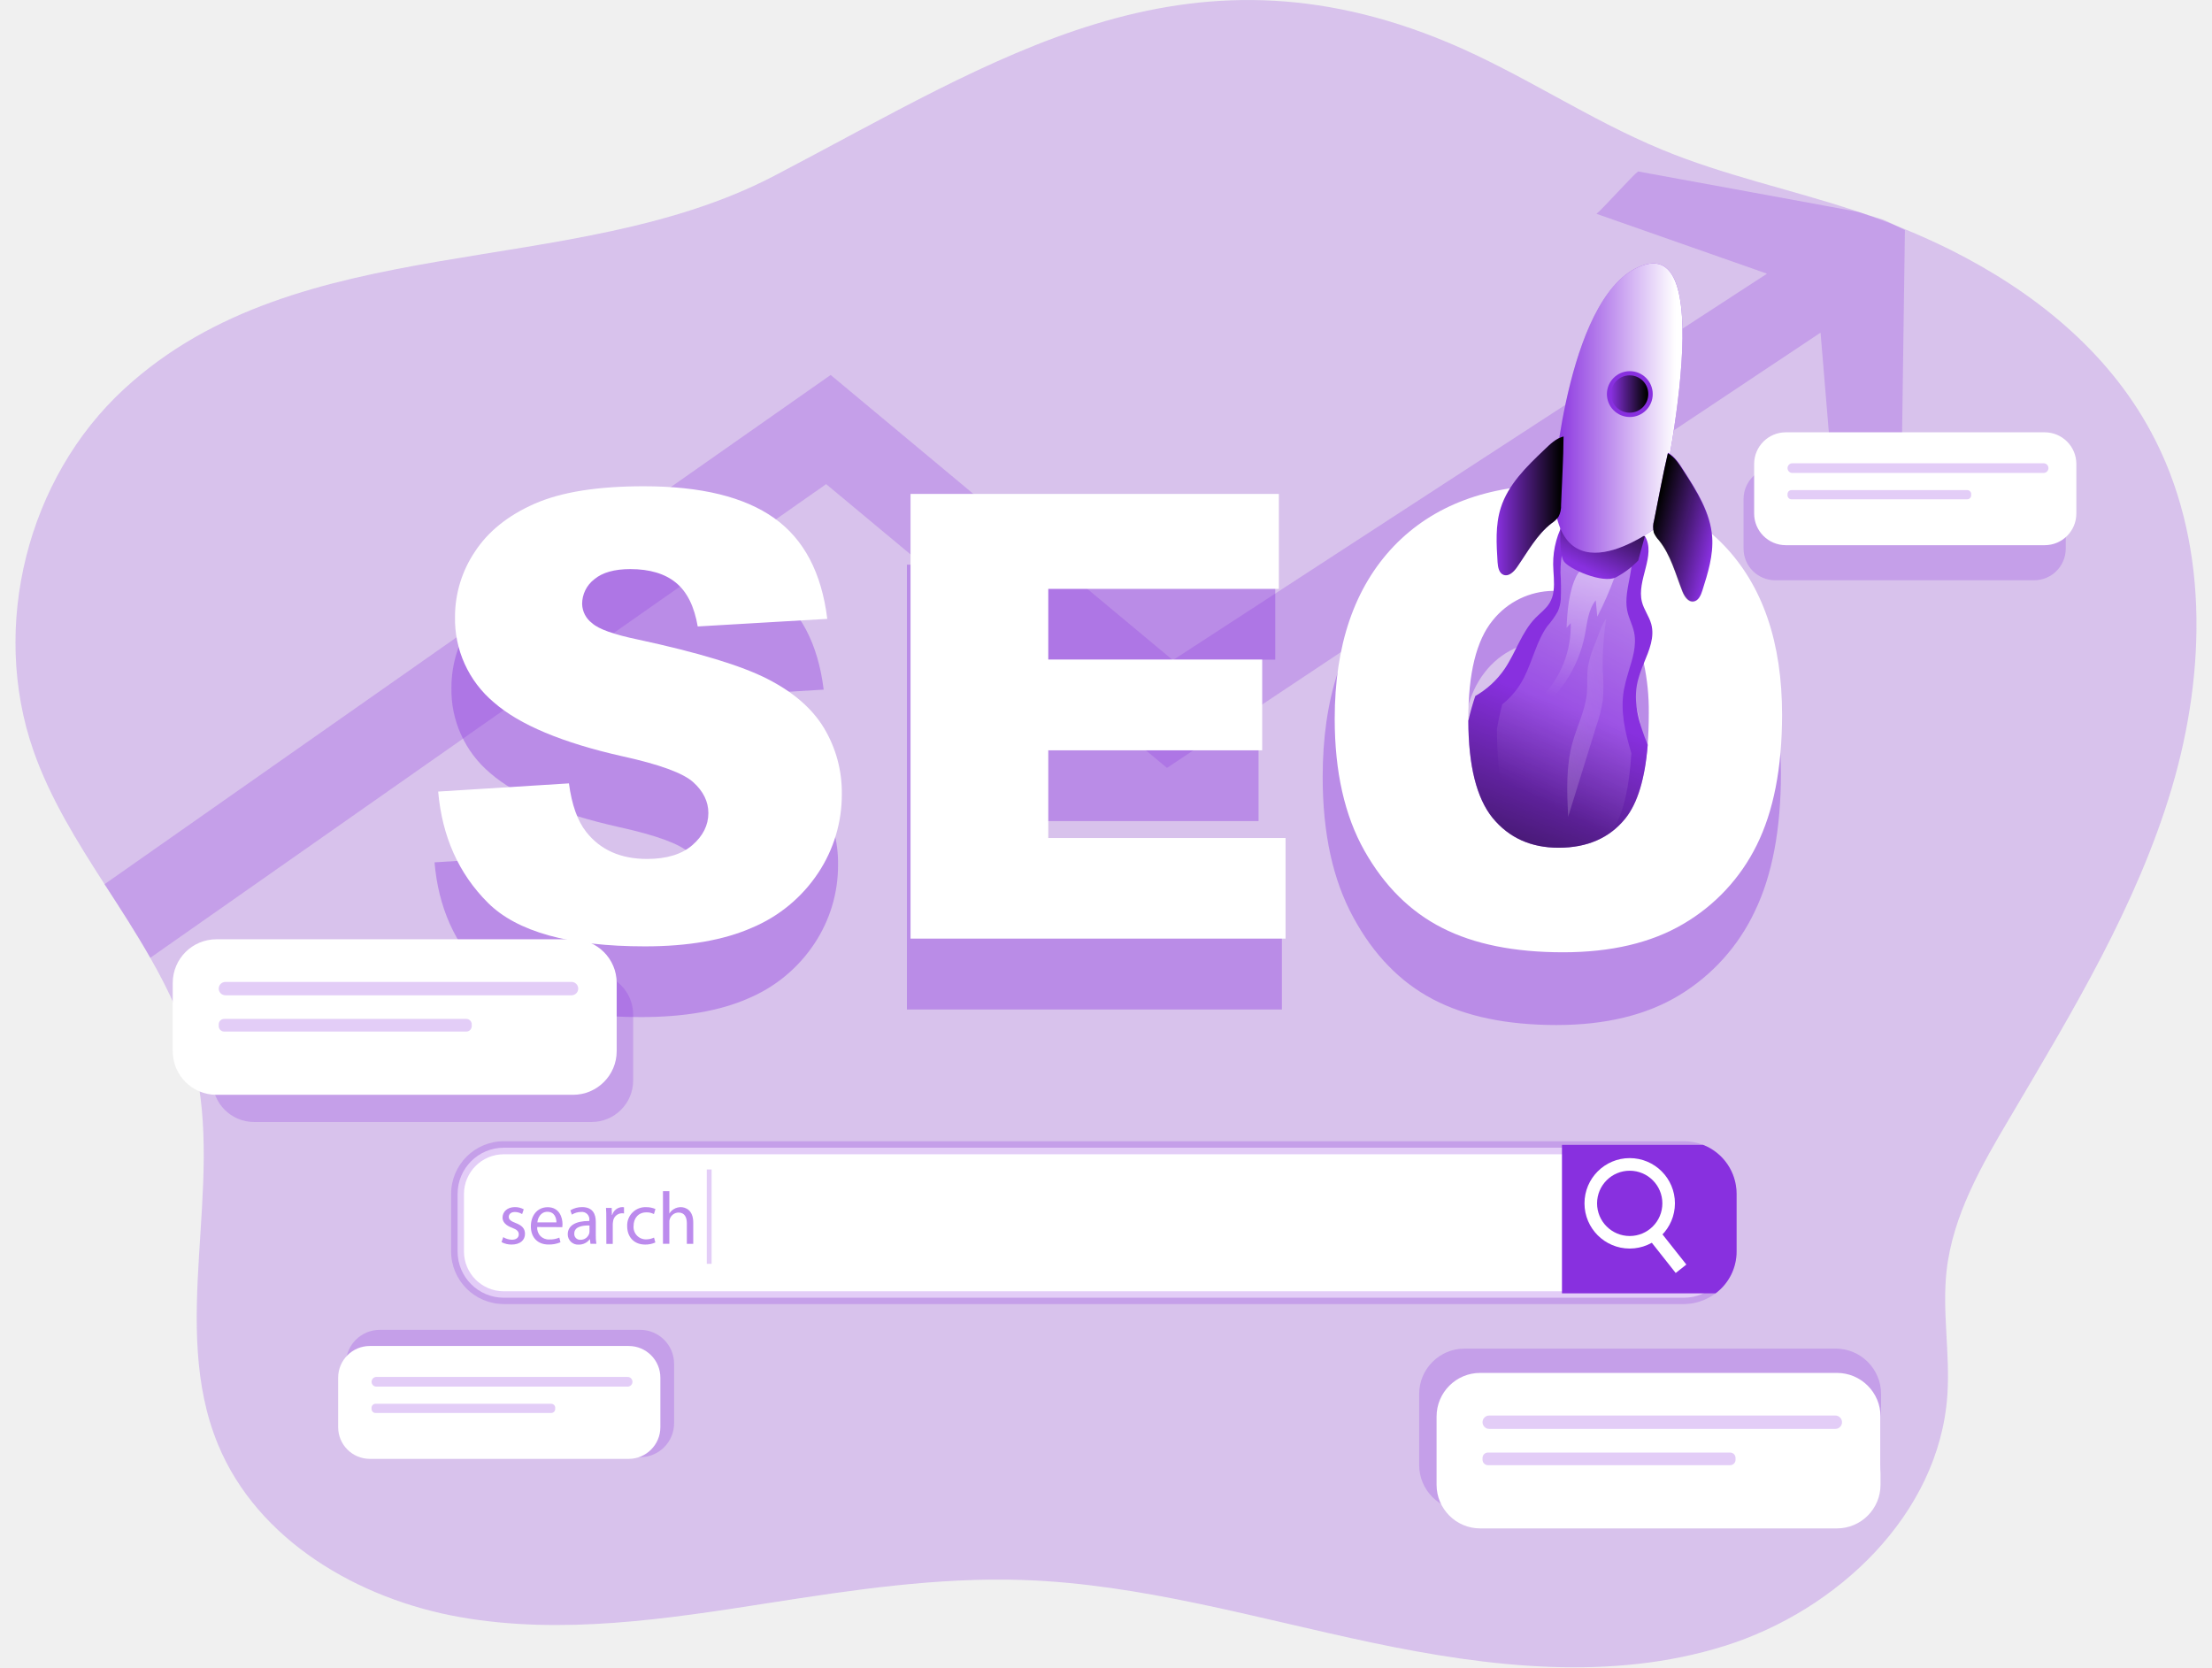
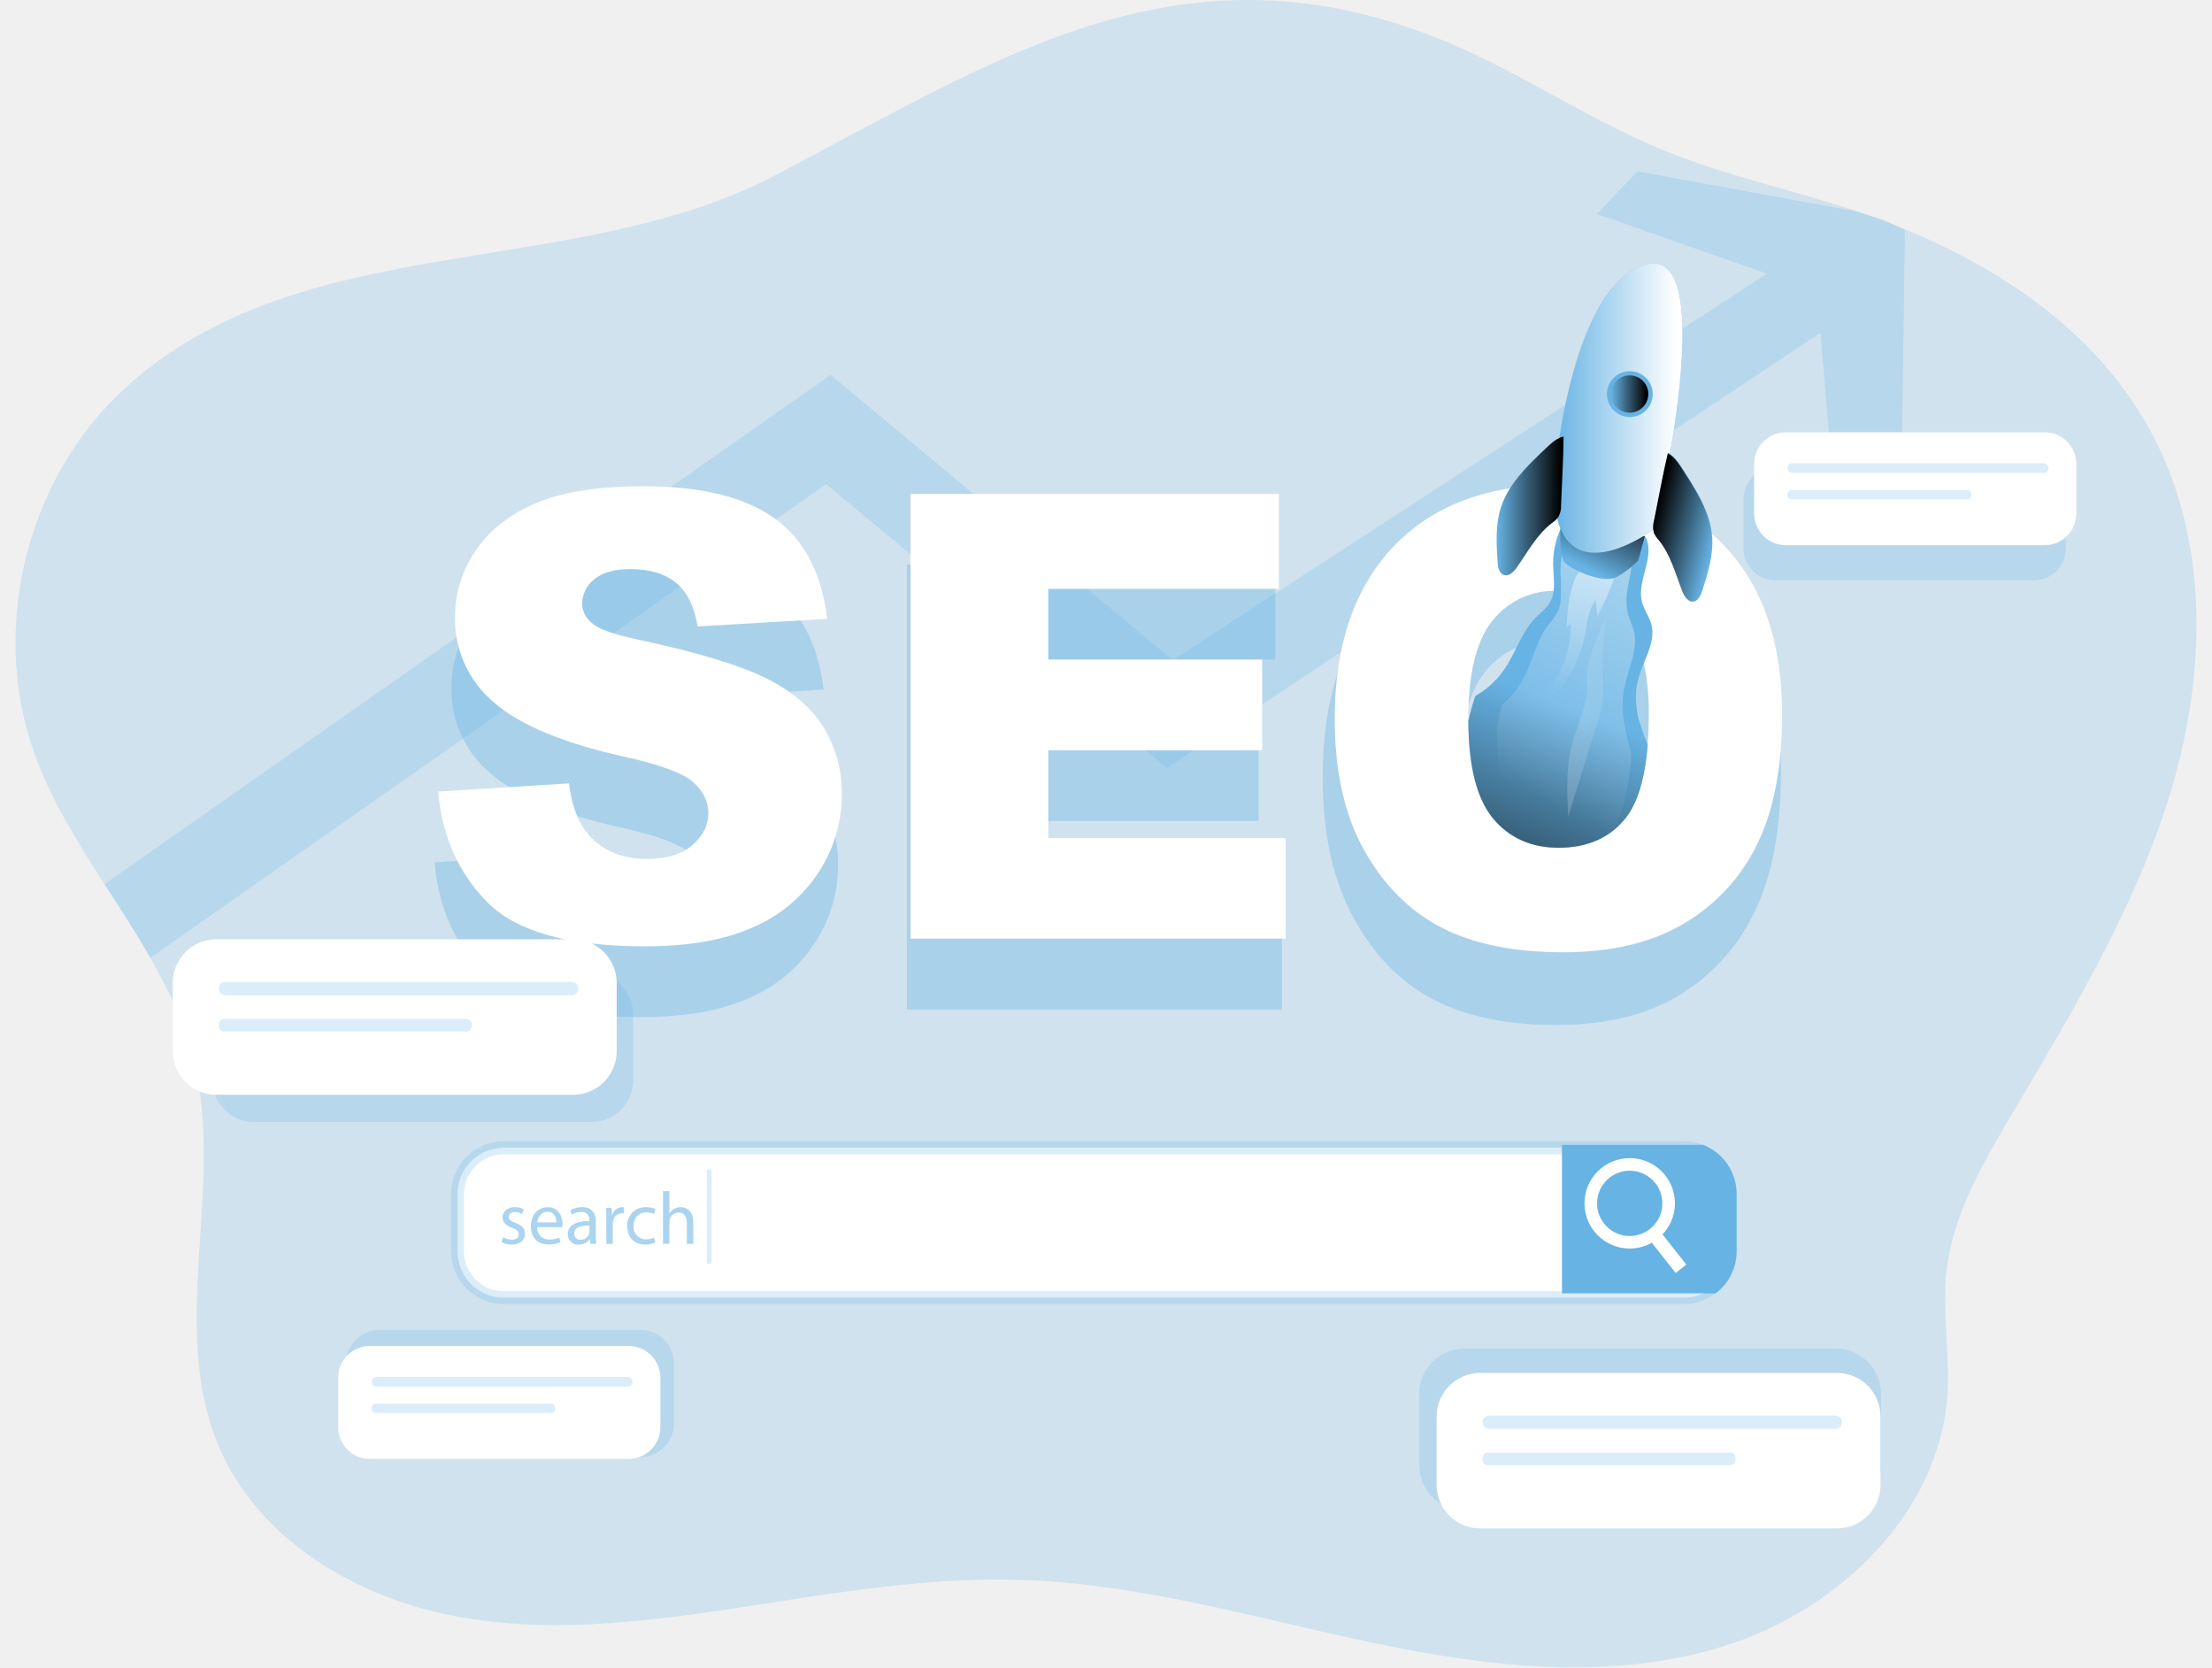
<svg xmlns="http://www.w3.org/2000/svg" xmlns:xlink="http://www.w3.org/1999/xlink" id="Layer_1" data-name="Layer 1" viewBox="0 0 681.51 520.94" width="406" height="306" class="illustration styles_illustrationTablet__1DWOa">
  <defs>
    <linearGradient id="linear-gradient" x1="488" y1="269.1" x2="451.71" y2="362.84" gradientUnits="userSpaceOnUse">
      <stop offset="0" stop-color="#010101" stop-opacity="0" />
      <stop offset="0.95" stop-color="#010101" />
    </linearGradient>
    <linearGradient id="linear-gradient-2" x1="475.54" y1="295.98" x2="566.26" y2="121.93" gradientUnits="userSpaceOnUse">
      <stop offset="0" stop-color="#fff" stop-opacity="0" />
      <stop offset="0.95" stop-color="#fff" />
    </linearGradient>
    <linearGradient id="linear-gradient-3" x1="485.73" y1="265.76" x2="502.36" y2="169.38" xlink:href="#linear-gradient-2" />
    <linearGradient id="linear-gradient-4" x1="492.98" y1="225.57" x2="505.45" y2="200.34" xlink:href="#linear-gradient" />
    <linearGradient id="linear-gradient-5" x1="482.56" y1="175.24" x2="522.88" y2="175.24" xlink:href="#linear-gradient-2" />
    <linearGradient id="linear-gradient-6" x1="464.79" y1="205.77" x2="485.73" y2="205.77" xlink:href="#linear-gradient" />
    <linearGradient id="linear-gradient-7" x1="447.78" y1="205.13" x2="468.73" y2="205.13" gradientTransform="matrix(-0.97, -0.24, -0.24, 0.97, 1017.13, 122.17)" xlink:href="#linear-gradient" />
    <linearGradient id="linear-gradient-8" x1="521.62" y1="265.18" x2="281.23" y2="322.26" xlink:href="#linear-gradient-2" />
    <linearGradient id="linear-gradient-9" x1="498.55" y1="123.11" x2="510.21" y2="123.11" xlink:href="#linear-gradient" />
  </defs>
-   <path d="M675.72,294.05c-10.91,36.64-31,69.75-50.42,102.65-8.94,15.06-18,30.77-19.93,48.17-1.41,12.92,1.17,26,.24,38.94C603,520.78,571.38,550.9,536,562s-73.7,6.64-110-1-72.2-18.36-109.25-19.61c-26.66-.89-53.16,3.1-79.5,7.21-31.94,5-64.56,10-96.37,4.39S77.64,529,65.28,499.11c-15.39-37.17,2-80.42-7.5-119.53C55,368,50,357.35,44.09,347c-4.43-7.81-9.38-15.42-14.29-23-8.58-13.33-17-26.82-22.19-41.64C-6,243.5,5.63,197.07,36,169.2c55-50.54,139.66-33.46,203-66.49C308.88,66.23,367,26.36,449.8,61.11,472.71,70.74,493.45,85,516.45,94.5c19.29,8,39.91,12.36,59.76,18.88L578,114a224.84,224.84,0,0,1,28.52,11.76c26,13,49,31.49,62.66,56.78C687.4,216.12,686.6,257.4,675.72,294.05Z" transform="translate(-1.97 -47.74)" fill="#8830df" opacity="0.24" style="isolation: isolate;" />
-   <path d="M592.36,119.64l-1.14,82.21L571.1,212.9,566,151.67l-204.23,136L255.28,199,44.09,347c-4.43-7.81-9.38-15.42-14.29-23L256.69,164.89,363.61,254,549.27,133.25c.2.06-53.29-18.71-53.29-18.71,1.58-1.13,11.3-12,13-13.23,0,0,68.66,12.56,69,12.68C587.73,117.25,583.14,115.05,592.36,119.64Z" transform="translate(-1.97 -47.74)" fill="#8830df" opacity="0.24" style="isolation: isolate;" />
-   <rect x="539.97" y="146.03" width="100.68" height="35.27" rx="9.9" fill="#8830df" opacity="0.24" style="isolation: isolate;" />
-   <rect x="438.61" y="421.36" width="144.33" height="50.56" rx="14.19" fill="#8830df" opacity="0.24" style="isolation: isolate;" />
-   <rect x="61.58" y="304" width="131.43" height="46.56" rx="12.99" fill="#8830df" opacity="0.24" style="isolation: isolate;" />
-   <rect x="103.23" y="415.5" width="102.57" height="39.78" rx="10.61" fill="#8830df" opacity="0.24" style="isolation: isolate;" />
+   <path d="M675.72,294.05c-10.91,36.64-31,69.75-50.42,102.65-8.94,15.06-18,30.77-19.93,48.17-1.41,12.92,1.17,26,.24,38.94C603,520.78,571.38,550.9,536,562s-73.7,6.64-110-1-72.2-18.36-109.25-19.61c-26.66-.89-53.16,3.1-79.5,7.21-31.94,5-64.56,10-96.37,4.39S77.64,529,65.28,499.11c-15.39-37.17,2-80.42-7.5-119.53C55,368,50,357.35,44.09,347c-4.43-7.81-9.38-15.42-14.29-23-8.58-13.33-17-26.82-22.19-41.64C-6,243.5,5.63,197.07,36,169.2c55-50.54,139.66-33.46,203-66.49C308.88,66.23,367,26.36,449.8,61.11,472.71,70.74,493.45,85,516.45,94.5c19.29,8,39.91,12.36,59.76,18.88L578,114a224.84,224.84,0,0,1,28.52,11.76c26,13,49,31.49,62.66,56.78C687.4,216.12,686.6,257.4,675.72,294.05Z" transform="translate(-1.97 -47.74)" fill="#67b3e4" opacity="0.24" style="isolation: isolate;" />
+   <path d="M592.36,119.64l-1.14,82.21L571.1,212.9,566,151.67l-204.23,136L255.28,199,44.09,347c-4.43-7.81-9.38-15.42-14.29-23L256.69,164.89,363.61,254,549.27,133.25c.2.06-53.29-18.71-53.29-18.71,1.58-1.13,11.3-12,13-13.23,0,0,68.66,12.56,69,12.68C587.73,117.25,583.14,115.05,592.36,119.64Z" transform="translate(-1.97 -47.74)" fill="#67b3e4" opacity="0.24" style="isolation: isolate;" />
+   <rect x="539.97" y="146.03" width="100.68" height="35.27" rx="9.9" fill="#67b3e4" opacity="0.24" style="isolation: isolate;" />
+   <rect x="438.61" y="421.36" width="144.33" height="50.56" rx="14.19" fill="#67b3e4" opacity="0.24" style="isolation: isolate;" />
+   <rect x="61.58" y="304" width="131.43" height="46.56" rx="12.99" fill="#67b3e4" opacity="0.24" style="isolation: isolate;" />
+   <rect x="103.23" y="415.5" width="102.57" height="39.78" rx="10.61" fill="#67b3e4" opacity="0.24" style="isolation: isolate;" />
  <g opacity="0.37" style="isolation: isolate;">
-     <path d="M410.43,290.55q0-36.75,18.85-57.22t52.51-20.47q34.5,0,53.16,20.11t18.67,56.35q0,26.31-8.16,43.15a61,61,0,0,1-23.57,26.2Q506.49,368,483.48,368q-23.37,0-38.69-8.09T420,334.36Q410.43,316.86,410.43,290.55Zm42.7.21q0,22.73,7.78,32.65t21.16,9.93q13.76,0,21.3-9.73t7.54-34.9q0-21.19-7.87-31T481.69,248A25.1,25.1,0,0,0,461,257.9Q453.14,267.83,453.13,290.76Z" transform="translate(-1.97 -47.74)" fill="#8830df" />
+     <path d="M410.43,290.55q0-36.75,18.85-57.22t52.51-20.47q34.5,0,53.16,20.11t18.67,56.35q0,26.31-8.16,43.15a61,61,0,0,1-23.57,26.2Q506.49,368,483.48,368q-23.37,0-38.69-8.09T420,334.36Q410.43,316.86,410.43,290.55Zm42.7.21q0,22.73,7.78,32.65t21.16,9.93q13.76,0,21.3-9.73t7.54-34.9q0-21.19-7.87-31T481.69,248A25.1,25.1,0,0,0,461,257.9Q453.14,267.83,453.13,290.76Z" transform="translate(-1.97 -47.74)" fill="#67b3e4" />
  </g>
  <g opacity="0.37" style="isolation: isolate;">
-     <path d="M132.91,317.17l40.86-2.56q1.33,10,5.41,15.17,6.63,8.45,19,8.44,9.2,0,14.17-4.32t5-10q0-5.4-4.74-9.67t-22-8.06q-28.25-6.35-40.29-16.87a33.94,33.94,0,0,1-12.13-26.83,36.44,36.44,0,0,1,6.21-20.24q6.21-9.53,18.67-15t34.18-5.45q26.64,0,40.62,9.91t16.64,31.52L214,265.6q-1.62-9.39-6.78-13.65t-14.27-4.27q-7.48,0-11.28,3.18a9.73,9.73,0,0,0-3.79,7.73,7.73,7.73,0,0,0,3.13,6q3,2.74,14.41,5.12,28.16,6.06,40.34,12.27t17.72,15.41A39,39,0,0,1,259,317.93a44.07,44.07,0,0,1-7.4,24.65,46.2,46.2,0,0,1-20.66,17.11q-13.27,5.83-33.47,5.83-35.44,0-49.1-13.65T132.91,317.17Z" transform="translate(-1.97 -47.74)" fill="#8830df" />
-     <path d="M280.52,224.17H395.61v29.68H323.56v22.08h66.83v28.35H323.56v27.4h74.13v31.47H280.52Z" transform="translate(-1.97 -47.74)" fill="#8830df" />
+     <path d="M132.91,317.17l40.86-2.56q1.33,10,5.41,15.17,6.63,8.45,19,8.44,9.2,0,14.17-4.32t5-10q0-5.4-4.74-9.67t-22-8.06q-28.25-6.35-40.29-16.87a33.94,33.94,0,0,1-12.13-26.83,36.44,36.44,0,0,1,6.21-20.24q6.21-9.53,18.67-15t34.18-5.45q26.64,0,40.62,9.91t16.64,31.52L214,265.6q-1.62-9.39-6.78-13.65t-14.27-4.27q-7.48,0-11.28,3.18a9.73,9.73,0,0,0-3.79,7.73,7.73,7.73,0,0,0,3.13,6q3,2.74,14.41,5.12,28.16,6.06,40.34,12.27t17.72,15.41A39,39,0,0,1,259,317.93a44.07,44.07,0,0,1-7.4,24.65,46.2,46.2,0,0,1-20.66,17.11q-13.27,5.83-33.47,5.83-35.44,0-49.1-13.65T132.91,317.17Z" transform="translate(-1.97 -47.74)" fill="#67b3e4" />
+     <path d="M280.52,224.17H395.61v29.68H323.56v22.08h66.83v28.35H323.56v27.4h74.13v31.47H280.52Z" transform="translate(-1.97 -47.74)" fill="#67b3e4" />
  </g>
  <path d="M134.05,295.06l40.86-2.56q1.32,10,5.4,15.17,6.65,8.44,19,8.44,9.19,0,14.17-4.32t5-10q0-5.4-4.74-9.67t-22-8.06q-28.26-6.35-40.29-16.87a34,34,0,0,1-12.14-26.83,36.44,36.44,0,0,1,6.21-20.24q6.21-9.52,18.68-15t34.17-5.45q26.64,0,40.63,9.91t16.63,31.52l-40.48,2.37q-1.6-9.39-6.78-13.65t-14.26-4.27q-7.5,0-11.28,3.18a9.73,9.73,0,0,0-3.8,7.72,7.73,7.73,0,0,0,3.13,6q3,2.76,14.41,5.13,28.15,6.06,40.34,12.27t17.73,15.41a39.12,39.12,0,0,1,5.54,20.57,44.14,44.14,0,0,1-7.39,24.65,46.29,46.29,0,0,1-20.67,17.11q-13.27,5.84-33.46,5.83-35.46,0-49.11-13.65T134.05,295.06Z" transform="translate(-1.97 -47.74)" fill="#fff" />
  <path d="M281.65,202.06H396.74v29.67H324.69v22.09h66.84v28.35H324.69v27.4h74.14V341H281.65Z" transform="translate(-1.97 -47.74)" fill="#fff" />
  <rect x="138.15" y="358.59" width="397.62" height="46.87" rx="14.43" fill="#fff" />
-   <path d="M529.29,405.44a16.2,16.2,0,0,0-6-1.13H154.56a16.48,16.48,0,0,0-16.47,16.43v18a16.48,16.48,0,0,0,16.47,16.44H523.33a16.54,16.54,0,0,0,16.43-16.44v-18A16.43,16.43,0,0,0,529.29,405.44Zm6.45,33.34a12.44,12.44,0,0,1-12.41,12.41H154.56a12.45,12.45,0,0,1-12.45-12.41v-18a12.45,12.45,0,0,1,12.45-12.4H523.33a12.44,12.44,0,0,1,12.41,12.4Z" transform="translate(-1.97 -47.74)" fill="#8830df" opacity="0.24" style="isolation: isolate;" />
+   <path d="M529.29,405.44a16.2,16.2,0,0,0-6-1.13H154.56a16.48,16.48,0,0,0-16.47,16.43v18a16.48,16.48,0,0,0,16.47,16.44H523.33a16.54,16.54,0,0,0,16.43-16.44v-18A16.43,16.43,0,0,0,529.29,405.44Zm6.45,33.34a12.44,12.44,0,0,1-12.41,12.41H154.56a12.45,12.45,0,0,1-12.45-12.41v-18a12.45,12.45,0,0,1,12.45-12.4H523.33a12.44,12.44,0,0,1,12.41,12.4Z" transform="translate(-1.97 -47.74)" fill="#67b3e4" opacity="0.24" style="isolation: isolate;" />
  <g opacity="0.56" style="isolation: isolate;">
-     <path d="M154.38,434.27a5.38,5.38,0,0,0,2.69.81c1.48,0,2.17-.74,2.17-1.67s-.58-1.5-2.08-2.06c-2-.72-3-1.83-3-3.17,0-1.81,1.46-3.29,3.87-3.29a5.62,5.62,0,0,1,2.76.69l-.51,1.49a4.34,4.34,0,0,0-2.29-.65c-1.21,0-1.88.69-1.88,1.53s.67,1.34,2.13,1.9c1.95.73,2.94,1.71,2.94,3.38,0,2-1.53,3.36-4.19,3.36a6.43,6.43,0,0,1-3.15-.77Z" transform="translate(-1.97 -47.74)" fill="#8830df" />
-     <path d="M165,431.12A3.59,3.59,0,0,0,168.8,435a7.29,7.29,0,0,0,3.11-.58l.35,1.46a9,9,0,0,1-3.73.7c-3.46,0-5.52-2.27-5.52-5.66s2-6,5.26-6c3.66,0,4.63,3.22,4.63,5.28a9.05,9.05,0,0,1-.06.95Zm6-1.46c0-1.3-.54-3.31-2.83-3.31-2.06,0-3,1.89-3.13,3.31Z" transform="translate(-1.97 -47.74)" fill="#8830df" />
-     <path d="M181.63,436.35l-.16-1.41h-.07a4.19,4.19,0,0,1-3.43,1.67,3.2,3.2,0,0,1-3.43-3.22c0-2.71,2.41-4.19,6.74-4.17V429a2.31,2.31,0,0,0-2.54-2.6,5.55,5.55,0,0,0-2.92.84l-.47-1.35a7,7,0,0,1,3.69-1c3.43,0,4.26,2.34,4.26,4.58v4.2a15.62,15.62,0,0,0,.18,2.68Zm-.3-5.72c-2.22-.05-4.75.35-4.75,2.53a1.8,1.8,0,0,0,1.92,1.94,2.78,2.78,0,0,0,2.71-1.87,2.13,2.13,0,0,0,.12-.65Z" transform="translate(-1.97 -47.74)" fill="#8830df" />
-     <path d="M186.58,428.64c0-1.32,0-2.46-.09-3.5h1.78l.07,2.2h.09a3.37,3.37,0,0,1,3.11-2.45,2.1,2.1,0,0,1,.58.07v1.92a2.91,2.91,0,0,0-.7-.07,2.86,2.86,0,0,0-2.73,2.62,5.29,5.29,0,0,0-.09.95v6h-2Z" transform="translate(-1.97 -47.74)" fill="#8830df" />
-     <path d="M201.91,435.94a7.45,7.45,0,0,1-3.22.65c-3.38,0-5.58-2.3-5.58-5.73a5.69,5.69,0,0,1,6-5.95,6.83,6.83,0,0,1,2.83.58l-.47,1.58a4.67,4.67,0,0,0-2.36-.54c-2.57,0-4,1.9-4,4.24a3.85,3.85,0,0,0,3.89,4.2,5.84,5.84,0,0,0,2.5-.56Z" transform="translate(-1.97 -47.74)" fill="#8830df" />
-     <path d="M204.29,419.91h2v7h0a3.88,3.88,0,0,1,1.46-1.44,4.29,4.29,0,0,1,2.09-.57c1.51,0,3.91.92,3.91,4.79v6.67h-2v-6.44c0-1.8-.67-3.33-2.59-3.33a2.93,2.93,0,0,0-2.73,2,2.37,2.37,0,0,0-.14,1v6.76h-2Z" transform="translate(-1.97 -47.74)" fill="#8830df" />
+     <path d="M154.38,434.27a5.38,5.38,0,0,0,2.69.81c1.48,0,2.17-.74,2.17-1.67s-.58-1.5-2.08-2.06c-2-.72-3-1.83-3-3.17,0-1.81,1.46-3.29,3.87-3.29a5.62,5.62,0,0,1,2.76.69l-.51,1.49a4.34,4.34,0,0,0-2.29-.65c-1.21,0-1.88.69-1.88,1.53s.67,1.34,2.13,1.9c1.95.73,2.94,1.71,2.94,3.38,0,2-1.53,3.36-4.19,3.36a6.43,6.43,0,0,1-3.15-.77Z" transform="translate(-1.97 -47.74)" fill="#67b3e4" />
+     <path d="M165,431.12A3.59,3.59,0,0,0,168.8,435a7.29,7.29,0,0,0,3.11-.58l.35,1.46a9,9,0,0,1-3.73.7c-3.46,0-5.52-2.27-5.52-5.66s2-6,5.26-6c3.66,0,4.63,3.22,4.63,5.28a9.05,9.05,0,0,1-.06.95Zm6-1.46c0-1.3-.54-3.31-2.83-3.31-2.06,0-3,1.89-3.13,3.31Z" transform="translate(-1.97 -47.74)" fill="#67b3e4" />
+     <path d="M181.63,436.35l-.16-1.41h-.07a4.19,4.19,0,0,1-3.43,1.67,3.2,3.2,0,0,1-3.43-3.22c0-2.71,2.41-4.19,6.74-4.17V429a2.31,2.31,0,0,0-2.54-2.6,5.55,5.55,0,0,0-2.92.84l-.47-1.35a7,7,0,0,1,3.69-1c3.43,0,4.26,2.34,4.26,4.58v4.2a15.62,15.62,0,0,0,.18,2.68Zm-.3-5.72c-2.22-.05-4.75.35-4.75,2.53a1.8,1.8,0,0,0,1.92,1.94,2.78,2.78,0,0,0,2.71-1.87,2.13,2.13,0,0,0,.12-.65Z" transform="translate(-1.97 -47.74)" fill="#67b3e4" />
+     <path d="M186.58,428.64c0-1.32,0-2.46-.09-3.5h1.78l.07,2.2h.09a3.37,3.37,0,0,1,3.11-2.45,2.1,2.1,0,0,1,.58.07v1.92a2.91,2.91,0,0,0-.7-.07,2.86,2.86,0,0,0-2.73,2.62,5.29,5.29,0,0,0-.09.95v6h-2Z" transform="translate(-1.97 -47.74)" fill="#67b3e4" />
+     <path d="M201.91,435.94a7.45,7.45,0,0,1-3.22.65c-3.38,0-5.58-2.3-5.58-5.73a5.69,5.69,0,0,1,6-5.95,6.83,6.83,0,0,1,2.83.58l-.47,1.58a4.67,4.67,0,0,0-2.36-.54c-2.57,0-4,1.9-4,4.24a3.85,3.85,0,0,0,3.89,4.2,5.84,5.84,0,0,0,2.5-.56Z" transform="translate(-1.97 -47.74)" fill="#67b3e4" />
+     <path d="M204.29,419.91h2v7h0a3.88,3.88,0,0,1,1.46-1.44,4.29,4.29,0,0,1,2.09-.57c1.51,0,3.91.92,3.91,4.79v6.67h-2v-6.44c0-1.8-.67-3.33-2.59-3.33a2.93,2.93,0,0,0-2.73,2,2.37,2.37,0,0,0-.14,1v6.76h-2Z" transform="translate(-1.97 -47.74)" fill="#67b3e4" />
  </g>
-   <path d="M539.76,420.74v18a16.23,16.23,0,0,1-6.56,13.09h-48V405.44h44.1A16.43,16.43,0,0,1,539.76,420.74Z" transform="translate(-1.97 -47.74)" fill="#8830df" />
+   <path d="M539.76,420.74v18a16.23,16.23,0,0,1-6.56,13.09h-48V405.44h44.1A16.43,16.43,0,0,1,539.76,420.74Z" transform="translate(-1.97 -47.74)" fill="#67b3e4" />
  <path d="M506.38,437.84a14.13,14.13,0,1,1,14.12-14.12A14.15,14.15,0,0,1,506.38,437.84Zm0-24.32a10.2,10.2,0,1,0,10.19,10.2A10.2,10.2,0,0,0,506.38,413.52Z" transform="translate(-1.97 -47.74)" fill="#fff" />
  <rect x="515.59" y="430.72" width="4.24" height="15.11" transform="translate(-162.19 367.88) rotate(-38.34)" fill="#fff" />
  <path d="M535.82,218.13q-18.26-18.9-51.91-18.93-32.87,0-51.31,19.25c-12.24,12.89-18.41,30.81-18.41,53.89q0,24.77,9.31,41.24t24.28,24.08q14.93,7.62,37.78,7.61,22.47,0,37.49-8.82a58.46,58.46,0,0,0,23-24.64q7.9-15.9,7.93-40.64Q554,237.11,535.82,218.13Zm-79.9,54.41q0-21.63,7.61-30.93a24.49,24.49,0,0,1,19-9.26,6.51,6.51,0,0,1,1.25-.08q13.15,0,20.86,9.18a31.51,31.51,0,0,1,6.12,13.45,70.66,70.66,0,0,1,1.57,15.71c0,3.54-.12,6.8-.36,9.86q-1.28,15.9-7,23-7.37,9.12-20.82,9.14-13,0-20.66-9.34c-5-6.2-7.53-16.27-7.57-30.33Z" transform="translate(-1.97 -47.74)" fill="#fff" />
-   <path d="M512,280.47q-1.28,15.9-7,23-7.37,9.12-20.82,9.14-13,0-20.66-9.34c-5-6.2-7.53-16.27-7.57-30.33a79.16,79.16,0,0,1,2.17-7.73,27.88,27.88,0,0,0,9.18-8.5c3.51-5.19,5.32-11.55,9.71-16,1.49-1.49,3.22-2.78,4.31-4.56a9.14,9.14,0,0,0,1.25-3.78c.36-2.66-.08-5.56-.12-8.3a26.72,26.72,0,0,1,3.94-14.21c8.34.12,16.55,3.9,24.73,5.39,3.58,6-2.66,13.74-.93,20.54.61,2.42,2.22,4.47,2.9,6.89,1.13,4.11-.6,8.13-2.29,12.24a41.35,41.35,0,0,0-1.94,5.68C507.26,267.22,509.36,274,512,280.47Z" transform="translate(-1.97 -47.74)" fill="#8830df" />
+   <path d="M512,280.47q-1.28,15.9-7,23-7.37,9.12-20.82,9.14-13,0-20.66-9.34c-5-6.2-7.53-16.27-7.57-30.33a79.16,79.16,0,0,1,2.17-7.73,27.88,27.88,0,0,0,9.18-8.5c3.51-5.19,5.32-11.55,9.71-16,1.49-1.49,3.22-2.78,4.31-4.56a9.14,9.14,0,0,0,1.25-3.78c.36-2.66-.08-5.56-.12-8.3a26.72,26.72,0,0,1,3.94-14.21c8.34.12,16.55,3.9,24.73,5.39,3.58,6-2.66,13.74-.93,20.54.61,2.42,2.22,4.47,2.9,6.89,1.13,4.11-.6,8.13-2.29,12.24a41.35,41.35,0,0,0-1.94,5.68C507.26,267.22,509.36,274,512,280.47Z" transform="translate(-1.97 -47.74)" fill="#67b3e4" />
  <path d="M512,280.47q-1.28,15.9-7,23-7.37,9.12-20.82,9.14-13,0-20.66-9.34c-5-6.2-7.53-16.27-7.57-30.33a79.16,79.16,0,0,1,2.17-7.73,27.88,27.88,0,0,0,9.18-8.5c3.51-5.19,5.32-11.55,9.71-16,1.49-1.49,3.22-2.78,4.31-4.56a9.14,9.14,0,0,0,1.25-3.78c.36-2.66-.08-5.56-.12-8.3a26.72,26.72,0,0,1,3.94-14.21c8.34.12,16.55,3.9,24.73,5.39,3.58,6-2.66,13.74-.93,20.54.61,2.42,2.22,4.47,2.9,6.89,1.13,4.11-.6,8.13-2.29,12.24a41.35,41.35,0,0,0-1.94,5.68C507.26,267.22,509.36,274,512,280.47Z" transform="translate(-1.97 -47.74)" fill="url(#linear-gradient)" />
  <path d="M506.89,283.07q-1,15.89-5.25,23c-3.68,6.08-8.87,9.15-15.6,9.15q-9.78,0-15.48-9.35c-3.74-6.2-5.64-16.27-5.67-30.32q.67-4,1.63-7.73a25.16,25.16,0,0,0,6.88-8.5c2.62-5.2,4-11.56,7.27-16a26.11,26.11,0,0,0,3.23-4.55,11.46,11.46,0,0,0,.93-3.79,76.65,76.65,0,0,0-.09-8.29,33.79,33.79,0,0,1,3-14.22c6.24.12,12.4,3.91,18.52,5.4,2.69,6-2,13.73-.69,20.54.45,2.41,1.66,4.47,2.17,6.88.85,4.11-.45,8.14-1.72,12.25a53.49,53.49,0,0,0-1.45,5.67C503.36,269.82,504.93,276.62,506.89,283.07Z" transform="translate(-1.97 -47.74)" fill="url(#linear-gradient-2)" />
  <path d="M486.64,243.89l1.3-1.45a31.82,31.82,0,0,1-7,20.75c-2.17,2.68-4.87,5.16-5.71,8.51A39.79,39.79,0,0,0,492.39,246c.7-3.71,1-7.77,3.36-10.7l.49,5.11a104.84,104.84,0,0,0,5.37-12.24c.3-.81.54-1.85-.11-2.42a2.24,2.24,0,0,0-1.27-.41c-4-.39-8.44-1.72-10.5,2.34C487.38,232.34,486.84,238.79,486.64,243.89Z" transform="translate(-1.97 -47.74)" fill="url(#linear-gradient-3)" />
-   <path d="M484.78,212.48s-.57,8.22,1,10.63,12.19,7.09,16.3,5a27.8,27.8,0,0,0,6.95-5.24l2.07-7.6Z" transform="translate(-1.97 -47.74)" fill="#8830df" />
+   <path d="M484.78,212.48s-.57,8.22,1,10.63,12.19,7.09,16.3,5a27.8,27.8,0,0,0,6.95-5.24l2.07-7.6Z" transform="translate(-1.97 -47.74)" fill="#67b3e4" />
  <path d="M484.78,212.48s-.57,8.22,1,10.63,12.19,7.09,16.3,5a27.8,27.8,0,0,0,6.95-5.24l2.07-7.6Z" transform="translate(-1.97 -47.74)" fill="url(#linear-gradient-4)" />
-   <path d="M482.56,199.2s4.53-62,28.72-68.79,3,82.4,3,82.4S482.56,237,482.56,199.2Z" transform="translate(-1.97 -47.74)" fill="#8830df" />
+   <path d="M482.56,199.2s4.53-62,28.72-68.79,3,82.4,3,82.4S482.56,237,482.56,199.2Z" transform="translate(-1.97 -47.74)" fill="#67b3e4" />
  <path d="M482.56,199.2s4.53-62,28.72-68.79,3,82.4,3,82.4S482.56,237,482.56,199.2Z" transform="translate(-1.97 -47.74)" fill="url(#linear-gradient-5)" />
-   <path d="M479.7,188.26c-5.55,5.27-11.31,10.86-13.62,18.16-1.73,5.43-1.36,11.27-1,17,.11,1.53.43,3.37,1.86,3.92,1.62.62,3.2-.94,4.19-2.36,3.36-4.82,6.19-10.19,10.84-13.77a8.74,8.74,0,0,0,2.14-2,7.17,7.17,0,0,0,.81-3.73c.26-7.1.74-14.33.78-21.37C483.32,184.73,481.54,186.5,479.7,188.26Z" transform="translate(-1.97 -47.74)" fill="#8830df" />
+   <path d="M479.7,188.26c-5.55,5.27-11.31,10.86-13.62,18.16-1.73,5.43-1.36,11.27-1,17,.11,1.53.43,3.37,1.86,3.92,1.62.62,3.2-.94,4.19-2.36,3.36-4.82,6.19-10.19,10.84-13.77a8.74,8.74,0,0,0,2.14-2,7.17,7.17,0,0,0,.81-3.73c.26-7.1.74-14.33.78-21.37C483.32,184.73,481.54,186.5,479.7,188.26Z" transform="translate(-1.97 -47.74)" fill="#67b3e4" />
  <path d="M479.7,188.26c-5.55,5.27-11.31,10.86-13.62,18.16-1.73,5.43-1.36,11.27-1,17,.11,1.53.43,3.37,1.86,3.92,1.62.62,3.2-.94,4.19-2.36,3.36-4.82,6.19-10.19,10.84-13.77a8.74,8.74,0,0,0,2.14-2,7.17,7.17,0,0,0,.81-3.73c.26-7.1.74-14.33.78-21.37C483.32,184.73,481.54,186.5,479.7,188.26Z" transform="translate(-1.97 -47.74)" fill="url(#linear-gradient-6)" />
-   <path d="M523.2,194.7c4.15,6.44,8.42,13.24,8.94,20.87.39,5.69-1.36,11.28-3.08,16.71-.46,1.46-1.21,3.17-2.73,3.37-1.73.22-2.89-1.67-3.52-3.29-2.12-5.47-3.6-11.36-7.27-15.94a8.81,8.81,0,0,1-1.61-2.42,7.3,7.3,0,0,1,.09-3.82c1.43-7,2.67-14.09,4.31-21C520.52,190.42,521.83,192.56,523.2,194.7Z" transform="translate(-1.97 -47.74)" fill="#8830df" />
+   <path d="M523.2,194.7c4.15,6.44,8.42,13.24,8.94,20.87.39,5.69-1.36,11.28-3.08,16.71-.46,1.46-1.21,3.17-2.73,3.37-1.73.22-2.89-1.67-3.52-3.29-2.12-5.47-3.6-11.36-7.27-15.94a8.81,8.81,0,0,1-1.61-2.42,7.3,7.3,0,0,1,.09-3.82c1.43-7,2.67-14.09,4.31-21C520.52,190.42,521.83,192.56,523.2,194.7Z" transform="translate(-1.97 -47.74)" fill="#67b3e4" />
  <path d="M523.17,194.88c4.14,6.43,8.41,13.23,8.93,20.87.39,5.68-1.35,11.27-3.08,16.71-.46,1.46-1.21,3.17-2.73,3.36-1.72.22-2.89-1.67-3.52-3.29-2.12-5.47-3.6-11.35-7.26-15.93a8.59,8.59,0,0,1-1.61-2.42,7.19,7.19,0,0,1,.08-3.82c1.43-7,2.68-14.1,4.31-21C520.49,190.6,521.79,192.74,523.17,194.88Z" transform="translate(-1.97 -47.74)" fill="url(#linear-gradient-7)" />
  <path d="M495.72,248.4a33,33,0,0,0-2.42,7.78c-.36,2.66-.06,5.37-.3,8-.47,5.42-3.08,10.39-4.53,15.64-2.06,7.48-1.71,15.38-1.34,23.12L496,274.4a44.59,44.59,0,0,0,2-8,62.5,62.5,0,0,0-.05-9.28,93.07,93.07,0,0,1,1.1-16.17C497.52,243.08,496.71,245.94,495.72,248.4Z" transform="translate(-1.97 -47.74)" fill="url(#linear-gradient-8)" />
-   <circle cx="504.43" cy="123.13" r="7.16" fill="#8830df" />
+   <circle cx="504.43" cy="123.13" r="7.16" fill="#67b3e4" />
  <circle cx="504.38" cy="123.11" r="5.83" fill="url(#linear-gradient-9)" />
  <rect x="444.05" y="428.95" width="138.72" height="48.59" rx="13.64" fill="#fff" />
-   <rect x="458.41" y="442.27" width="112.33" height="4.18" rx="2.09" fill="#8830df" opacity="0.24" style="isolation: isolate;" />
-   <rect x="458.41" y="453.83" width="79.06" height="3.95" rx="1.7" fill="#8830df" opacity="0.24" style="isolation: isolate;" />
+   <rect x="458.41" y="442.27" width="112.33" height="4.18" rx="2.09" fill="#67b3e4" opacity="0.24" style="isolation: isolate;" />
+   <rect x="458.41" y="453.83" width="79.06" height="3.95" rx="1.7" fill="#67b3e4" opacity="0.24" style="isolation: isolate;" />
  <rect x="49.14" y="293.47" width="138.72" height="48.59" rx="13.64" fill="#fff" />
-   <rect x="63.51" y="306.79" width="112.33" height="4.18" rx="2.09" fill="#8830df" opacity="0.24" style="isolation: isolate;" />
-   <rect x="63.51" y="318.35" width="79.06" height="3.95" rx="1.7" fill="#8830df" opacity="0.24" style="isolation: isolate;" />
+   <rect x="63.51" y="306.79" width="112.33" height="4.18" rx="2.09" fill="#67b3e4" opacity="0.24" style="isolation: isolate;" />
+   <rect x="63.51" y="318.35" width="79.06" height="3.95" rx="1.7" fill="#67b3e4" opacity="0.24" style="isolation: isolate;" />
  <rect x="100.83" y="420.54" width="100.68" height="35.27" rx="9.9" fill="#fff" />
-   <rect x="111.26" y="430.21" width="81.53" height="3.03" rx="1.52" fill="#8830df" opacity="0.24" style="isolation: isolate;" />
-   <rect x="111.26" y="438.6" width="57.39" height="2.87" rx="1.24" fill="#8830df" opacity="0.24" style="isolation: isolate;" />
+   <rect x="111.26" y="430.21" width="81.53" height="3.03" rx="1.52" fill="#67b3e4" opacity="0.24" style="isolation: isolate;" />
+   <rect x="111.26" y="438.6" width="57.39" height="2.87" rx="1.24" fill="#67b3e4" opacity="0.24" style="isolation: isolate;" />
  <rect x="543.28" y="135.07" width="100.68" height="35.27" rx="9.9" fill="#fff" />
-   <rect x="553.71" y="144.74" width="81.53" height="3.03" rx="1.52" fill="#8830df" opacity="0.24" style="isolation: isolate;" />
-   <rect x="553.71" y="153.13" width="57.39" height="2.87" rx="1.24" fill="#8830df" opacity="0.24" style="isolation: isolate;" />
-   <rect x="216.01" y="365.39" width="1.51" height="29.48" fill="#8830df" opacity="0.24" style="isolation: isolate;" />
+   <rect x="553.71" y="144.74" width="81.53" height="3.03" rx="1.52" fill="#67b3e4" opacity="0.24" style="isolation: isolate;" />
+   <rect x="553.71" y="153.13" width="57.39" height="2.87" rx="1.24" fill="#67b3e4" opacity="0.24" style="isolation: isolate;" />
+   <rect x="216.01" y="365.39" width="1.51" height="29.48" fill="#67b3e4" opacity="0.24" style="isolation: isolate;" />
</svg>
